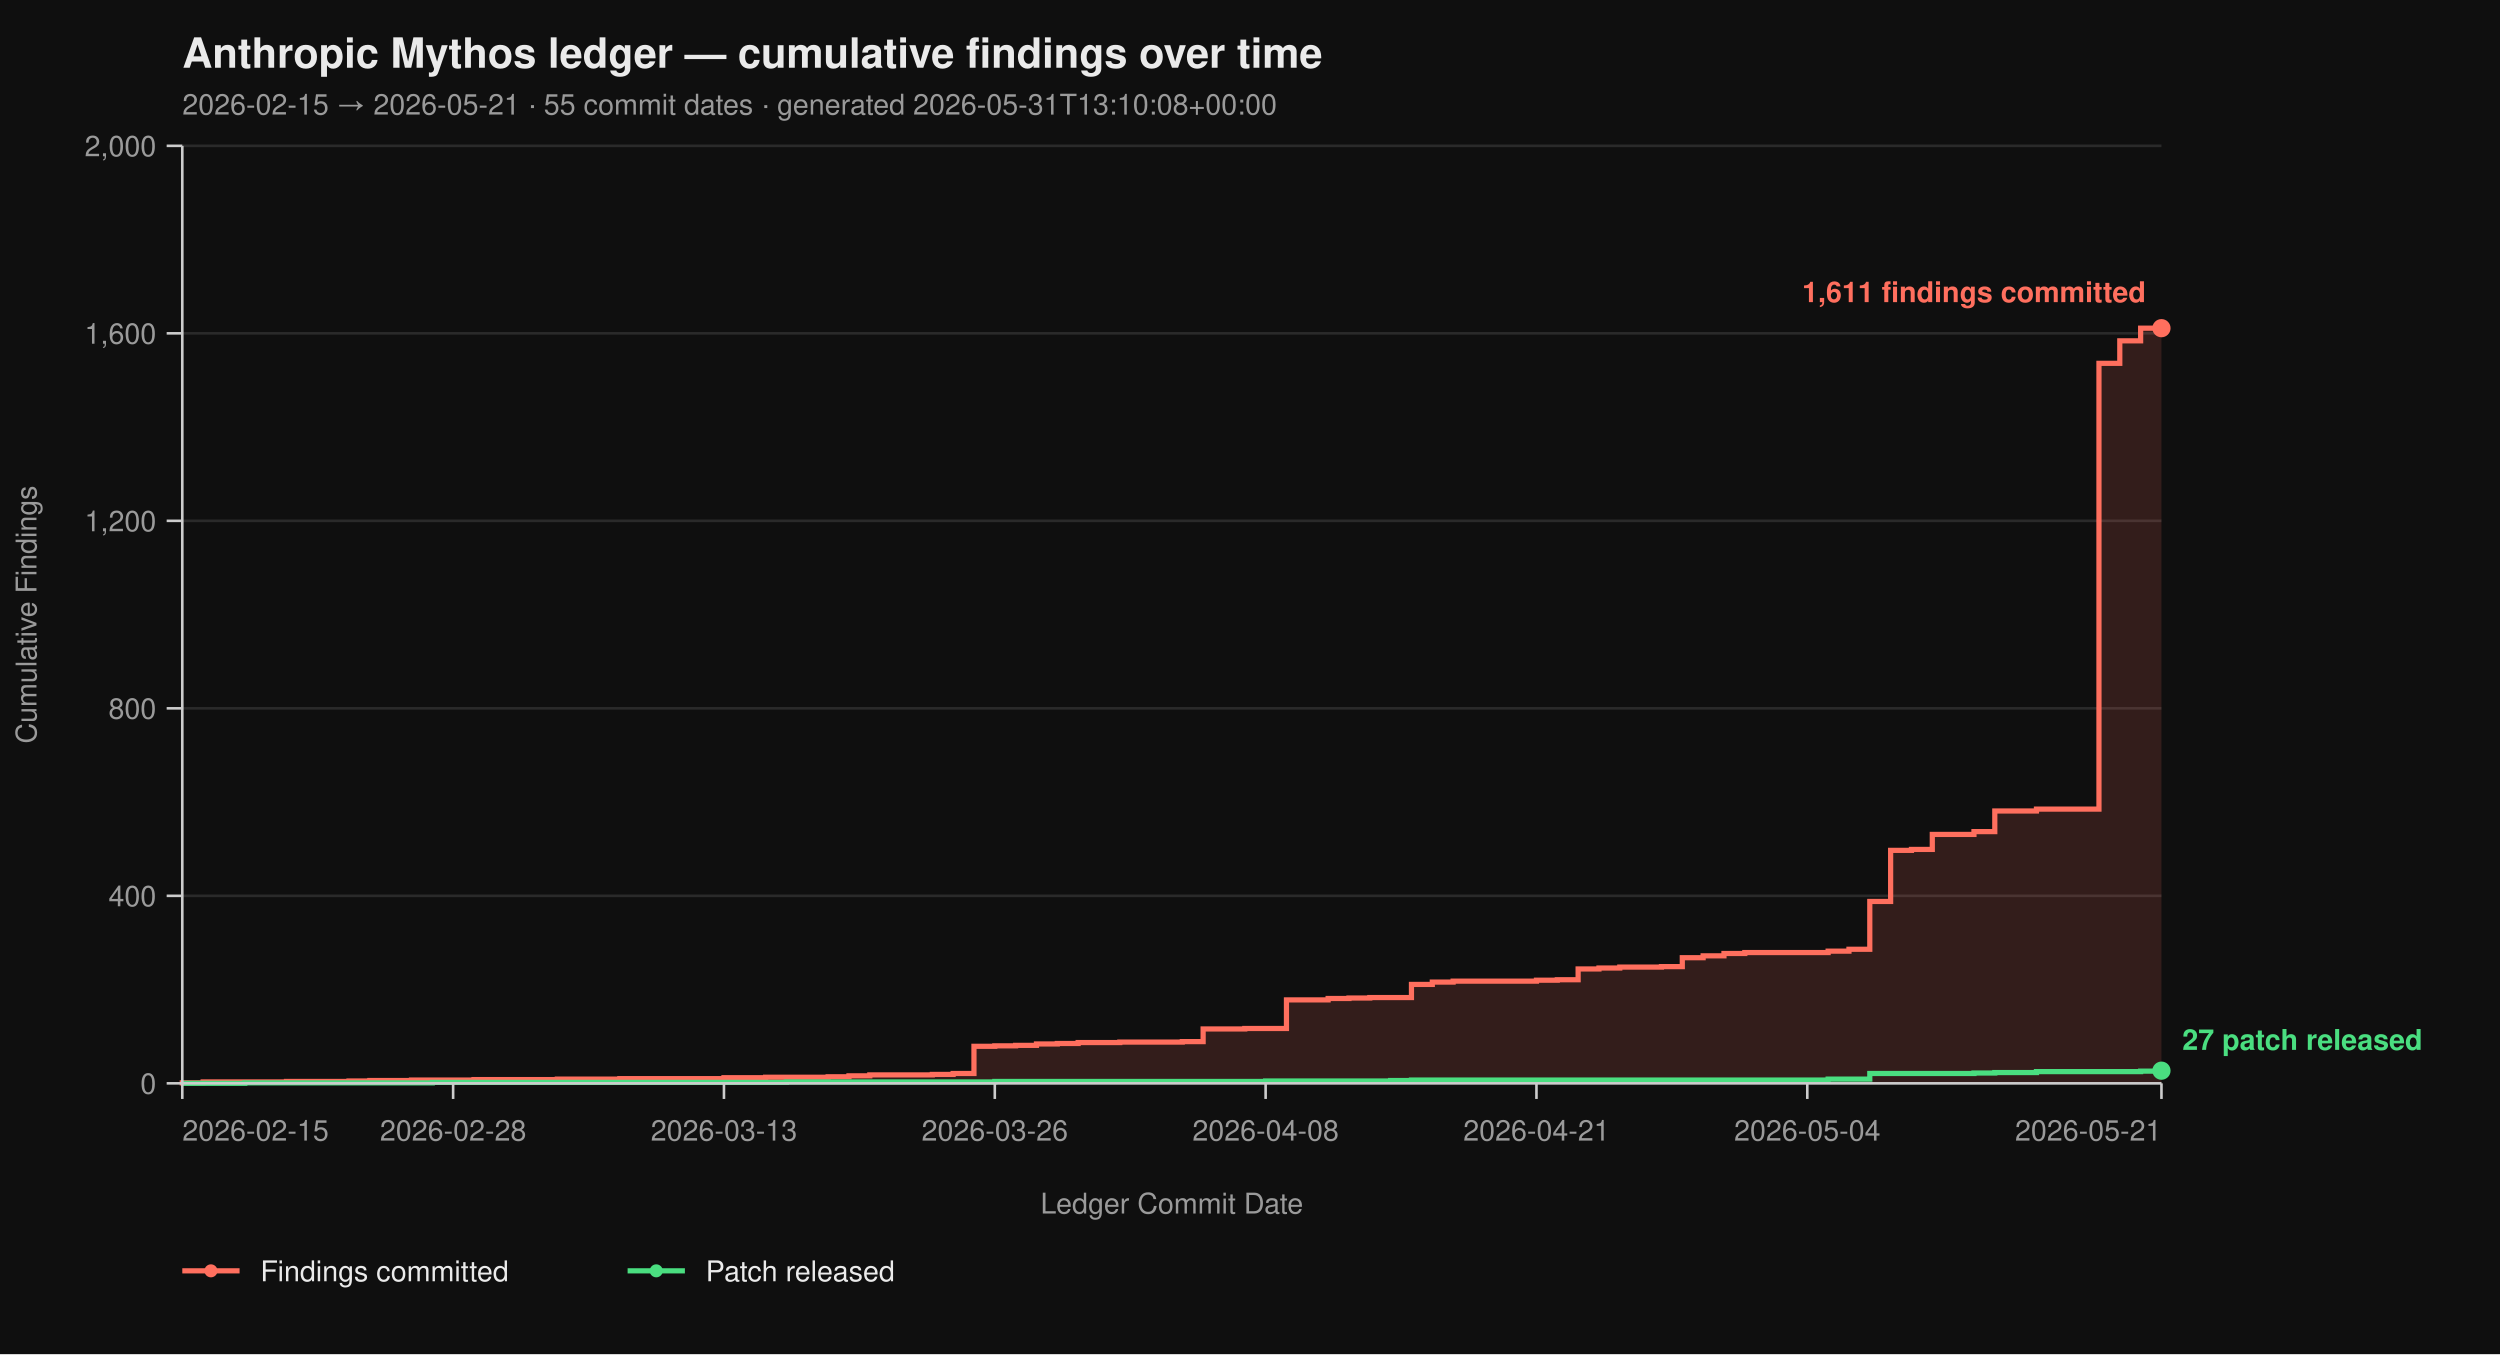
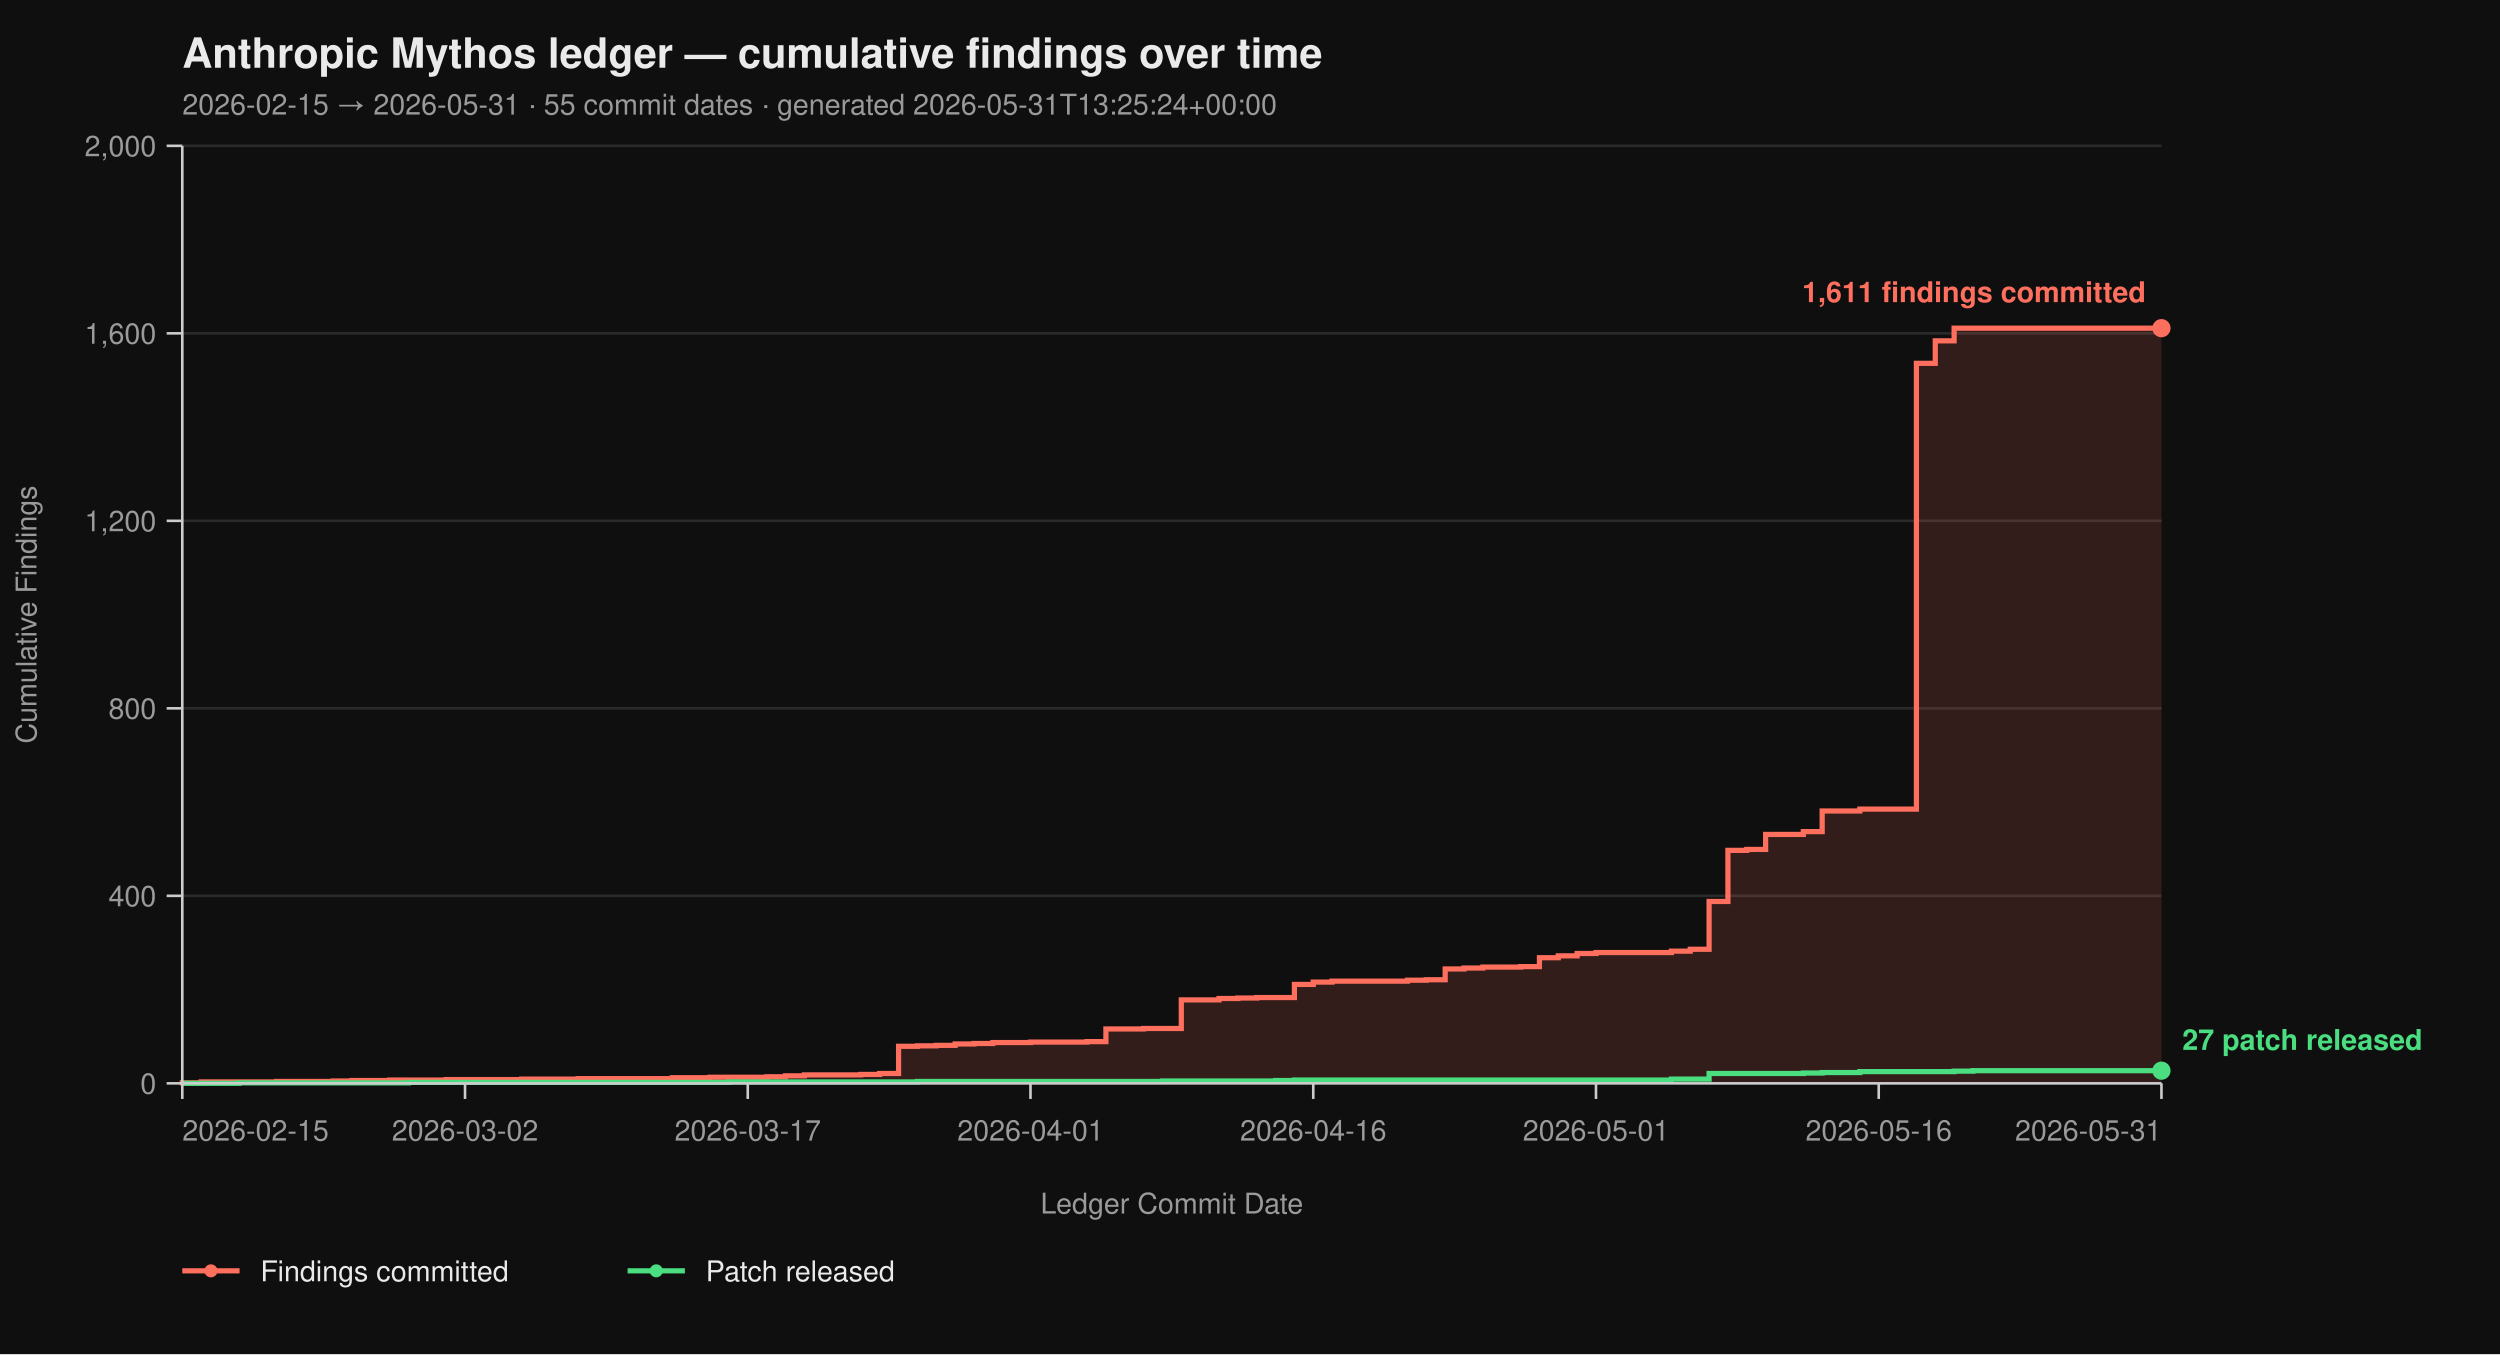
<svg xmlns="http://www.w3.org/2000/svg" viewBox="0 0 960 520" width="960" height="520" font-family="-apple-system, BlinkMacSystemFont, 'Segoe UI', Helvetica, Arial, sans-serif">
  <rect width="100%" height="100%" fill="#0f0f0f" />
  <text x="70" y="26" fill="#eaeaea" font-size="16" font-weight="700">Anthropic Mythos ledger — cumulative findings over time</text>
-   <text x="70" y="44" fill="#9a9a9a" font-size="11">2026-02-15 → 2026-05-21  ·  55 commit dates  ·  generated 2026-05-31T13:10:08+00:00</text>
+   <text x="70" y="44" fill="#9a9a9a" font-size="11">2026-02-15 → 2026-05-31  ·  55 commit dates  ·  generated 2026-05-31T13:25:24+00:00</text>
  <line x1="70" y1="416.00" x2="830" y2="416.00" stroke="#2a2a2a" stroke-width="1" />
  <line x1="70" y1="344.00" x2="830" y2="344.00" stroke="#2a2a2a" stroke-width="1" />
  <line x1="70" y1="272.00" x2="830" y2="272.00" stroke="#2a2a2a" stroke-width="1" />
  <line x1="70" y1="200.00" x2="830" y2="200.00" stroke="#2a2a2a" stroke-width="1" />
  <line x1="70" y1="128.00" x2="830" y2="128.00" stroke="#2a2a2a" stroke-width="1" />
  <line x1="70" y1="56.00" x2="830" y2="56.00" stroke="#2a2a2a" stroke-width="1" />
-   <path d="M 70.00 416.00 L 70.00 416.00 L 70.00 415.82 L 78.00 415.82 L 78.00 415.46 L 110.00 415.46 L 110.00 415.28 L 134.00 415.28 L 134.00 415.10 L 142.00 415.10 L 142.00 414.92 L 158.00 414.92 L 158.00 414.74 L 182.00 414.74 L 182.00 414.56 L 214.00 414.56 L 214.00 414.38 L 238.00 414.38 L 238.00 414.20 L 278.00 414.20 L 278.00 413.84 L 294.00 413.84 L 294.00 413.66 L 318.00 413.66 L 318.00 413.48 L 326.00 413.48 L 326.00 413.12 L 334.00 413.12 L 334.00 412.76 L 358.00 412.76 L 358.00 412.58 L 366.00 412.58 L 366.00 412.22 L 374.00 412.22 L 374.00 401.78 L 382.00 401.78 L 382.00 401.60 L 390.00 401.60 L 390.00 401.42 L 398.00 401.42 L 398.00 400.88 L 406.00 400.88 L 406.00 400.70 L 414.00 400.70 L 414.00 400.34 L 430.00 400.34 L 430.00 400.16 L 454.00 400.16 L 454.00 399.98 L 462.00 399.98 L 462.00 395.12 L 478.00 395.12 L 478.00 394.94 L 494.00 394.94 L 494.00 383.96 L 510.00 383.96 L 510.00 383.42 L 518.00 383.42 L 518.00 383.24 L 526.00 383.24 L 526.00 383.06 L 542.00 383.06 L 542.00 378.02 L 550.00 378.02 L 550.00 377.12 L 558.00 377.12 L 558.00 376.76 L 590.00 376.76 L 590.00 376.40 L 598.00 376.40 L 598.00 376.22 L 606.00 376.22 L 606.00 372.08 L 614.00 372.08 L 614.00 371.72 L 622.00 371.72 L 622.00 371.36 L 638.00 371.36 L 638.00 371.18 L 646.00 371.18 L 646.00 367.76 L 654.00 367.76 L 654.00 367.04 L 662.00 367.04 L 662.00 366.14 L 670.00 366.14 L 670.00 365.78 L 702.00 365.78 L 702.00 365.24 L 710.00 365.24 L 710.00 364.52 L 718.00 364.52 L 718.00 346.16 L 726.00 346.16 L 726.00 326.54 L 734.00 326.54 L 734.00 326.18 L 742.00 326.18 L 742.00 320.42 L 758.00 320.42 L 758.00 319.34 L 766.00 319.34 L 766.00 311.42 L 782.00 311.42 L 782.00 310.70 L 806.00 310.70 L 806.00 139.52 L 814.00 139.52 L 814.00 130.88 L 822.00 130.88 L 822.00 126.02 L 830.00 126.02 L 830.00 416.00 Z" fill="#ff6f5e26" stroke="none" />
-   <path d="M 70.00 416.00 L 70.00 416.00 L 70.00 415.82 L 78.00 415.82 L 78.00 415.46 L 110.00 415.46 L 110.00 415.28 L 134.00 415.28 L 134.00 415.10 L 142.00 415.10 L 142.00 414.92 L 158.00 414.92 L 158.00 414.74 L 182.00 414.74 L 182.00 414.56 L 214.00 414.56 L 214.00 414.38 L 238.00 414.38 L 238.00 414.20 L 278.00 414.20 L 278.00 413.84 L 294.00 413.84 L 294.00 413.66 L 318.00 413.66 L 318.00 413.48 L 326.00 413.48 L 326.00 413.12 L 334.00 413.12 L 334.00 412.76 L 358.00 412.76 L 358.00 412.58 L 366.00 412.58 L 366.00 412.22 L 374.00 412.22 L 374.00 401.78 L 382.00 401.78 L 382.00 401.60 L 390.00 401.60 L 390.00 401.42 L 398.00 401.42 L 398.00 400.88 L 406.00 400.88 L 406.00 400.70 L 414.00 400.70 L 414.00 400.34 L 430.00 400.34 L 430.00 400.16 L 454.00 400.16 L 454.00 399.98 L 462.00 399.98 L 462.00 395.12 L 478.00 395.12 L 478.00 394.94 L 494.00 394.94 L 494.00 383.96 L 510.00 383.96 L 510.00 383.42 L 518.00 383.42 L 518.00 383.24 L 526.00 383.24 L 526.00 383.06 L 542.00 383.06 L 542.00 378.02 L 550.00 378.02 L 550.00 377.12 L 558.00 377.12 L 558.00 376.76 L 590.00 376.76 L 590.00 376.40 L 598.00 376.40 L 598.00 376.22 L 606.00 376.22 L 606.00 372.08 L 614.00 372.08 L 614.00 371.72 L 622.00 371.72 L 622.00 371.36 L 638.00 371.36 L 638.00 371.18 L 646.00 371.18 L 646.00 367.76 L 654.00 367.76 L 654.00 367.04 L 662.00 367.04 L 662.00 366.14 L 670.00 366.14 L 670.00 365.78 L 702.00 365.78 L 702.00 365.24 L 710.00 365.24 L 710.00 364.52 L 718.00 364.52 L 718.00 346.16 L 726.00 346.16 L 726.00 326.54 L 734.00 326.54 L 734.00 326.18 L 742.00 326.18 L 742.00 320.42 L 758.00 320.42 L 758.00 319.34 L 766.00 319.34 L 766.00 311.42 L 782.00 311.42 L 782.00 310.70 L 806.00 310.70 L 806.00 139.52 L 814.00 139.52 L 814.00 130.88 L 822.00 130.88 L 822.00 126.02 L 830.00 126.02" fill="none" stroke="#ff6f5e" stroke-width="2" stroke-linejoin="miter" stroke-linecap="butt" />
-   <path d="M 70.00 416.00 L 94.00 416.00 L 94.00 415.82 L 166.00 415.82 L 166.00 415.64 L 302.00 415.64 L 302.00 415.46 L 382.00 415.46 L 382.00 415.28 L 486.00 415.28 L 486.00 415.10 L 534.00 415.10 L 534.00 414.92 L 542.00 414.92 L 542.00 414.74 L 702.00 414.74 L 702.00 414.38 L 718.00 414.38 L 718.00 412.22 L 758.00 412.22 L 758.00 412.04 L 766.00 412.04 L 766.00 411.86 L 782.00 411.86 L 782.00 411.50 L 822.00 411.50 L 822.00 411.32 L 830.00 411.32 L 830.00 411.14 L 830.00 411.14" fill="none" stroke="#4ade80" stroke-width="2" stroke-linejoin="miter" stroke-linecap="butt" />
+   <path d="M 70.00 416.00 L 70.00 416.00 L 70.00 415.82 L 77.24 415.82 L 77.24 415.46 L 106.19 415.46 L 106.19 415.28 L 127.90 415.28 L 127.90 415.10 L 135.14 415.10 L 135.14 414.92 L 149.62 414.92 L 149.62 414.74 L 171.33 414.74 L 171.33 414.56 L 200.29 414.56 L 200.29 414.38 L 222.00 414.38 L 222.00 414.20 L 258.19 414.20 L 258.19 413.84 L 272.67 413.84 L 272.67 413.66 L 294.38 413.66 L 294.38 413.48 L 301.62 413.48 L 301.62 413.12 L 308.86 413.12 L 308.86 412.76 L 330.57 412.76 L 330.57 412.58 L 337.81 412.58 L 337.81 412.22 L 345.05 412.22 L 345.05 401.78 L 352.29 401.78 L 352.29 401.60 L 359.52 401.60 L 359.52 401.42 L 366.76 401.42 L 366.76 400.88 L 374.00 400.88 L 374.00 400.70 L 381.24 400.70 L 381.24 400.34 L 395.71 400.34 L 395.71 400.16 L 417.43 400.16 L 417.43 399.98 L 424.67 399.98 L 424.67 395.12 L 439.14 395.12 L 439.14 394.94 L 453.62 394.94 L 453.62 383.96 L 468.10 383.96 L 468.10 383.42 L 475.33 383.42 L 475.33 383.24 L 482.57 383.24 L 482.57 383.06 L 497.05 383.06 L 497.05 378.02 L 504.29 378.02 L 504.29 377.12 L 511.52 377.12 L 511.52 376.76 L 540.48 376.76 L 540.48 376.40 L 547.71 376.40 L 547.71 376.22 L 554.95 376.22 L 554.95 372.08 L 562.19 372.08 L 562.19 371.72 L 569.43 371.72 L 569.43 371.36 L 583.90 371.36 L 583.90 371.18 L 591.14 371.18 L 591.14 367.76 L 598.38 367.76 L 598.38 367.04 L 605.62 367.04 L 605.62 366.14 L 612.86 366.14 L 612.86 365.78 L 641.81 365.78 L 641.81 365.24 L 649.05 365.24 L 649.05 364.52 L 656.29 364.52 L 656.29 346.16 L 663.52 346.16 L 663.52 326.54 L 670.76 326.54 L 670.76 326.18 L 678.00 326.18 L 678.00 320.42 L 692.48 320.42 L 692.48 319.34 L 699.71 319.34 L 699.71 311.42 L 714.19 311.42 L 714.19 310.70 L 735.90 310.70 L 735.90 139.52 L 743.14 139.52 L 743.14 130.88 L 750.38 130.88 L 750.38 126.02 L 830.00 126.02 L 830.00 416.00 Z" fill="#ff6f5e26" stroke="none" />
+   <path d="M 70.00 416.00 L 70.00 416.00 L 70.00 415.82 L 77.24 415.82 L 77.24 415.46 L 106.19 415.46 L 106.19 415.28 L 127.90 415.28 L 127.90 415.10 L 135.14 415.10 L 135.14 414.92 L 149.62 414.92 L 149.62 414.74 L 171.33 414.74 L 171.33 414.56 L 200.29 414.56 L 200.29 414.38 L 222.00 414.38 L 222.00 414.20 L 258.19 414.20 L 258.19 413.84 L 272.67 413.84 L 272.67 413.66 L 294.38 413.66 L 294.38 413.48 L 301.62 413.48 L 301.62 413.12 L 308.86 413.12 L 308.86 412.76 L 330.57 412.76 L 330.57 412.58 L 337.81 412.58 L 337.81 412.22 L 345.05 412.22 L 345.05 401.78 L 352.29 401.78 L 352.29 401.60 L 359.52 401.60 L 359.52 401.42 L 366.76 401.42 L 366.76 400.88 L 374.00 400.88 L 374.00 400.70 L 381.24 400.70 L 381.24 400.34 L 395.71 400.34 L 395.71 400.16 L 417.43 400.16 L 417.43 399.98 L 424.67 399.98 L 424.67 395.12 L 439.14 395.12 L 439.14 394.94 L 453.62 394.94 L 453.62 383.96 L 468.10 383.96 L 468.10 383.42 L 475.33 383.42 L 475.33 383.24 L 482.57 383.24 L 482.57 383.06 L 497.05 383.06 L 497.05 378.02 L 504.29 378.02 L 504.29 377.12 L 511.52 377.12 L 511.52 376.76 L 540.48 376.76 L 540.48 376.40 L 547.71 376.40 L 547.71 376.22 L 554.95 376.22 L 554.95 372.08 L 562.19 372.08 L 562.19 371.72 L 569.43 371.72 L 569.43 371.36 L 583.90 371.36 L 583.90 371.18 L 591.14 371.18 L 591.14 367.76 L 598.38 367.76 L 598.38 367.04 L 605.62 367.04 L 605.62 366.14 L 612.86 366.14 L 612.86 365.78 L 641.81 365.78 L 641.81 365.24 L 649.05 365.24 L 649.05 364.52 L 656.29 364.52 L 656.29 346.16 L 663.52 346.16 L 663.52 326.54 L 670.76 326.54 L 670.76 326.18 L 678.00 326.18 L 678.00 320.42 L 692.48 320.42 L 692.48 319.34 L 699.71 319.34 L 699.71 311.42 L 714.19 311.42 L 714.19 310.70 L 735.90 310.70 L 735.90 139.52 L 743.14 139.52 L 743.14 130.88 L 750.38 130.88 L 750.38 126.02 L 830.00 126.02" fill="none" stroke="#ff6f5e" stroke-width="2" stroke-linejoin="miter" stroke-linecap="butt" />
+   <path d="M 70.00 416.00 L 91.71 416.00 L 91.71 415.82 L 156.86 415.82 L 156.86 415.64 L 279.90 415.64 L 279.90 415.46 L 352.29 415.46 L 352.29 415.28 L 446.38 415.28 L 446.38 415.10 L 489.81 415.10 L 489.81 414.92 L 497.05 414.92 L 497.05 414.74 L 641.81 414.74 L 641.81 414.38 L 656.29 414.38 L 656.29 412.22 L 692.48 412.22 L 692.48 412.04 L 699.71 412.04 L 699.71 411.86 L 714.19 411.86 L 714.19 411.50 L 750.38 411.50 L 750.38 411.32 L 757.62 411.32 L 757.62 411.14 L 830.00 411.14" fill="none" stroke="#4ade80" stroke-width="2" stroke-linejoin="miter" stroke-linecap="butt" />
  <line x1="70" y1="56" x2="70" y2="416" stroke="#cccccc" stroke-width="1" />
  <line x1="70" y1="416" x2="830" y2="416" stroke="#cccccc" stroke-width="1" />
  <line x1="64" y1="416.00" x2="70" y2="416.00" stroke="#cccccc" stroke-width="1" />
  <line x1="64" y1="344.00" x2="70" y2="344.00" stroke="#cccccc" stroke-width="1" />
  <line x1="64" y1="272.00" x2="70" y2="272.00" stroke="#cccccc" stroke-width="1" />
  <line x1="64" y1="200.00" x2="70" y2="200.00" stroke="#cccccc" stroke-width="1" />
  <line x1="64" y1="128.00" x2="70" y2="128.00" stroke="#cccccc" stroke-width="1" />
  <line x1="64" y1="56.00" x2="70" y2="56.00" stroke="#cccccc" stroke-width="1" />
  <text x="60" y="420.00" text-anchor="end" fill="#9a9a9a" font-size="11">0</text>
  <text x="60" y="348.00" text-anchor="end" fill="#9a9a9a" font-size="11">400</text>
  <text x="60" y="276.00" text-anchor="end" fill="#9a9a9a" font-size="11">800</text>
  <text x="60" y="204.00" text-anchor="end" fill="#9a9a9a" font-size="11">1,200</text>
  <text x="60" y="132.00" text-anchor="end" fill="#9a9a9a" font-size="11">1,600</text>
  <text x="60" y="60.00" text-anchor="end" fill="#9a9a9a" font-size="11">2,000</text>
  <text x="14" y="236.00" fill="#9a9a9a" font-size="11" transform="rotate(-90 14 236.00)" text-anchor="middle">Cumulative Findings</text>
  <line x1="70.00" y1="416" x2="70.00" y2="422" stroke="#cccccc" stroke-width="1" />
-   <line x1="174.00" y1="416" x2="174.00" y2="422" stroke="#cccccc" stroke-width="1" />
-   <line x1="278.00" y1="416" x2="278.00" y2="422" stroke="#cccccc" stroke-width="1" />
-   <line x1="382.00" y1="416" x2="382.00" y2="422" stroke="#cccccc" stroke-width="1" />
-   <line x1="486.00" y1="416" x2="486.00" y2="422" stroke="#cccccc" stroke-width="1" />
-   <line x1="590.00" y1="416" x2="590.00" y2="422" stroke="#cccccc" stroke-width="1" />
-   <line x1="694.00" y1="416" x2="694.00" y2="422" stroke="#cccccc" stroke-width="1" />
+   <line x1="178.57" y1="416" x2="178.57" y2="422" stroke="#cccccc" stroke-width="1" />
+   <line x1="287.14" y1="416" x2="287.14" y2="422" stroke="#cccccc" stroke-width="1" />
+   <line x1="395.71" y1="416" x2="395.71" y2="422" stroke="#cccccc" stroke-width="1" />
+   <line x1="504.29" y1="416" x2="504.29" y2="422" stroke="#cccccc" stroke-width="1" />
+   <line x1="612.86" y1="416" x2="612.86" y2="422" stroke="#cccccc" stroke-width="1" />
+   <line x1="721.43" y1="416" x2="721.43" y2="422" stroke="#cccccc" stroke-width="1" />
  <line x1="830.00" y1="416" x2="830.00" y2="422" stroke="#cccccc" stroke-width="1" />
  <text x="70.00" y="438" text-anchor="start" fill="#9a9a9a" font-size="11">2026-02-15</text>
-   <text x="174.00" y="438" text-anchor="middle" fill="#9a9a9a" font-size="11">2026-02-28</text>
-   <text x="278.00" y="438" text-anchor="middle" fill="#9a9a9a" font-size="11">2026-03-13</text>
-   <text x="382.00" y="438" text-anchor="middle" fill="#9a9a9a" font-size="11">2026-03-26</text>
-   <text x="486.00" y="438" text-anchor="middle" fill="#9a9a9a" font-size="11">2026-04-08</text>
-   <text x="590.00" y="438" text-anchor="middle" fill="#9a9a9a" font-size="11">2026-04-21</text>
-   <text x="694.00" y="438" text-anchor="middle" fill="#9a9a9a" font-size="11">2026-05-04</text>
-   <text x="830.00" y="438" text-anchor="end" fill="#9a9a9a" font-size="11">2026-05-21</text>
+   <text x="178.57" y="438" text-anchor="middle" fill="#9a9a9a" font-size="11">2026-03-02</text>
+   <text x="287.14" y="438" text-anchor="middle" fill="#9a9a9a" font-size="11">2026-03-17</text>
+   <text x="395.71" y="438" text-anchor="middle" fill="#9a9a9a" font-size="11">2026-04-01</text>
+   <text x="504.29" y="438" text-anchor="middle" fill="#9a9a9a" font-size="11">2026-04-16</text>
+   <text x="612.86" y="438" text-anchor="middle" fill="#9a9a9a" font-size="11">2026-05-01</text>
+   <text x="721.43" y="438" text-anchor="middle" fill="#9a9a9a" font-size="11">2026-05-16</text>
+   <text x="830.00" y="438" text-anchor="end" fill="#9a9a9a" font-size="11">2026-05-31</text>
  <text x="450.00" y="466" fill="#9a9a9a" font-size="11" text-anchor="middle">Ledger Commit Date</text>
  <circle cx="830.00" cy="126.02" r="3.5" fill="#ff6f5e" />
  <text x="824.00" y="116.02" text-anchor="end" fill="#ff6f5e" font-size="11" font-weight="600">1,611 findings committed</text>
  <circle cx="830.00" cy="411.14" r="3.5" fill="#4ade80" />
  <text x="838.00" y="403.14" text-anchor="start" fill="#4ade80" font-size="11" font-weight="600">27 patch released</text>
  <line x1="70" y1="488" x2="92" y2="488" stroke="#ff6f5e" stroke-width="2" />
  <circle cx="81" cy="488" r="2.5" fill="#ff6f5e" />
  <text x="100" y="492" fill="#eaeaea" font-size="11">Findings committed</text>
  <line x1="241.0" y1="488" x2="263.0" y2="488" stroke="#4ade80" stroke-width="2" />
  <circle cx="252.0" cy="488" r="2.5" fill="#4ade80" />
  <text x="271.0" y="492" fill="#eaeaea" font-size="11">Patch released</text>
</svg>
